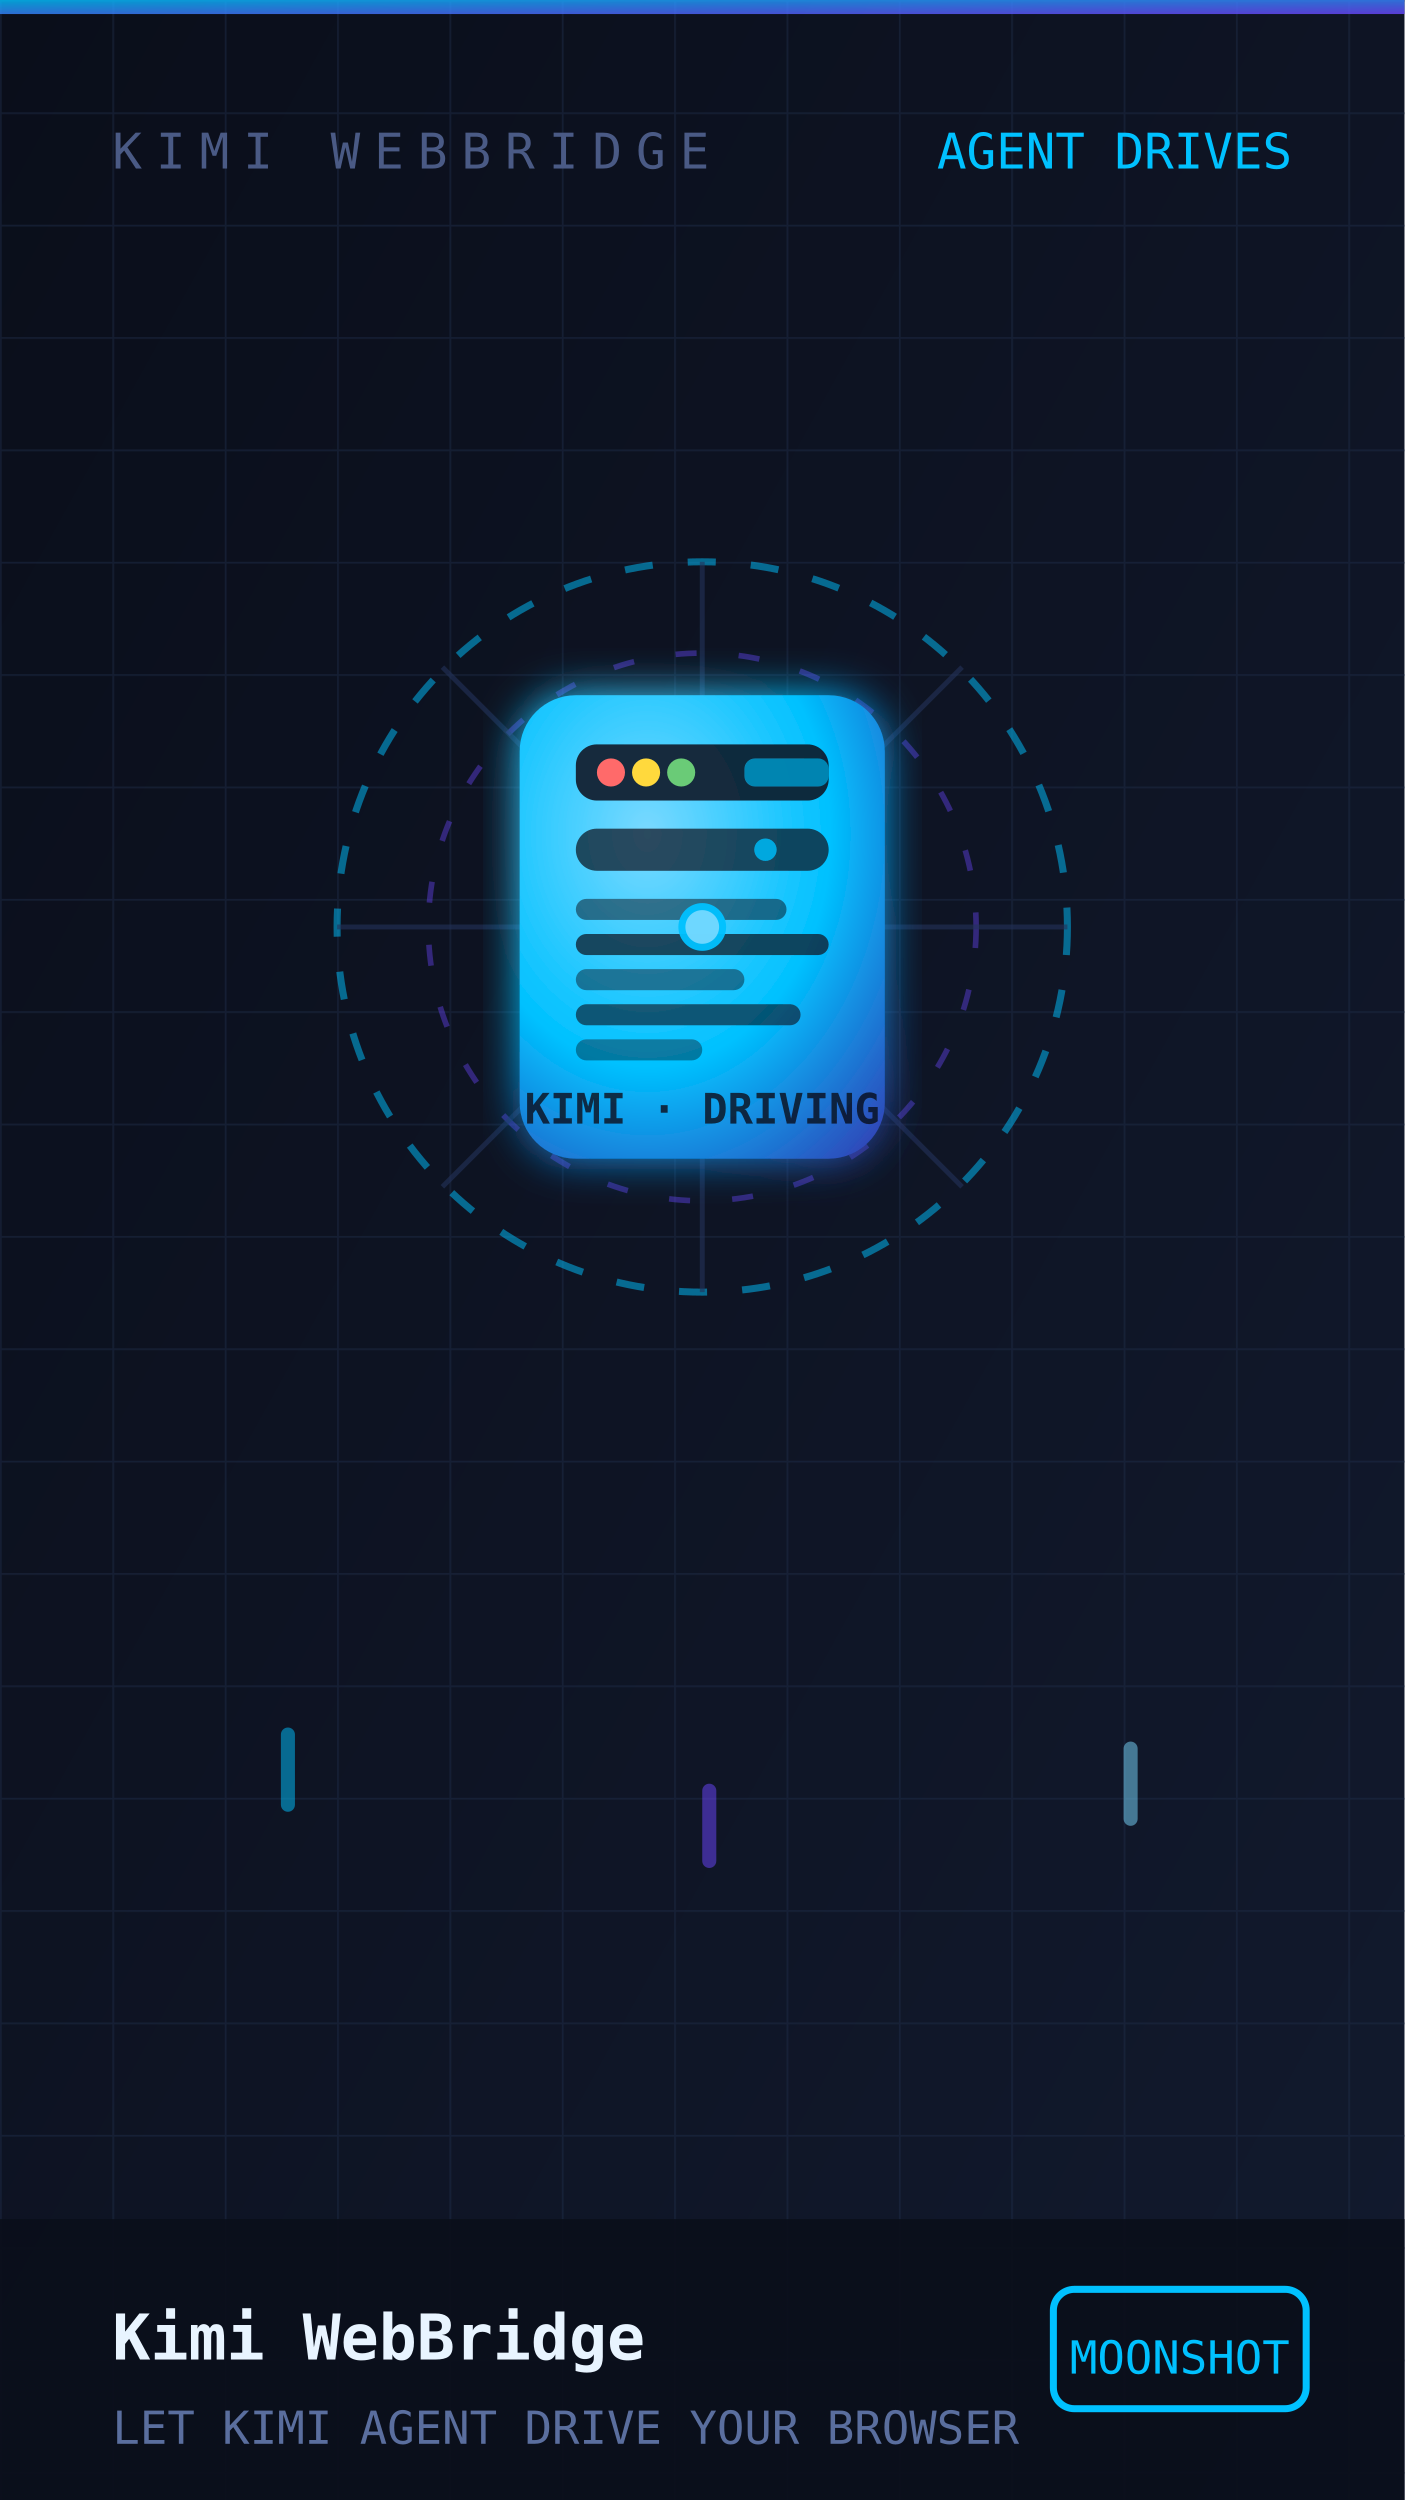
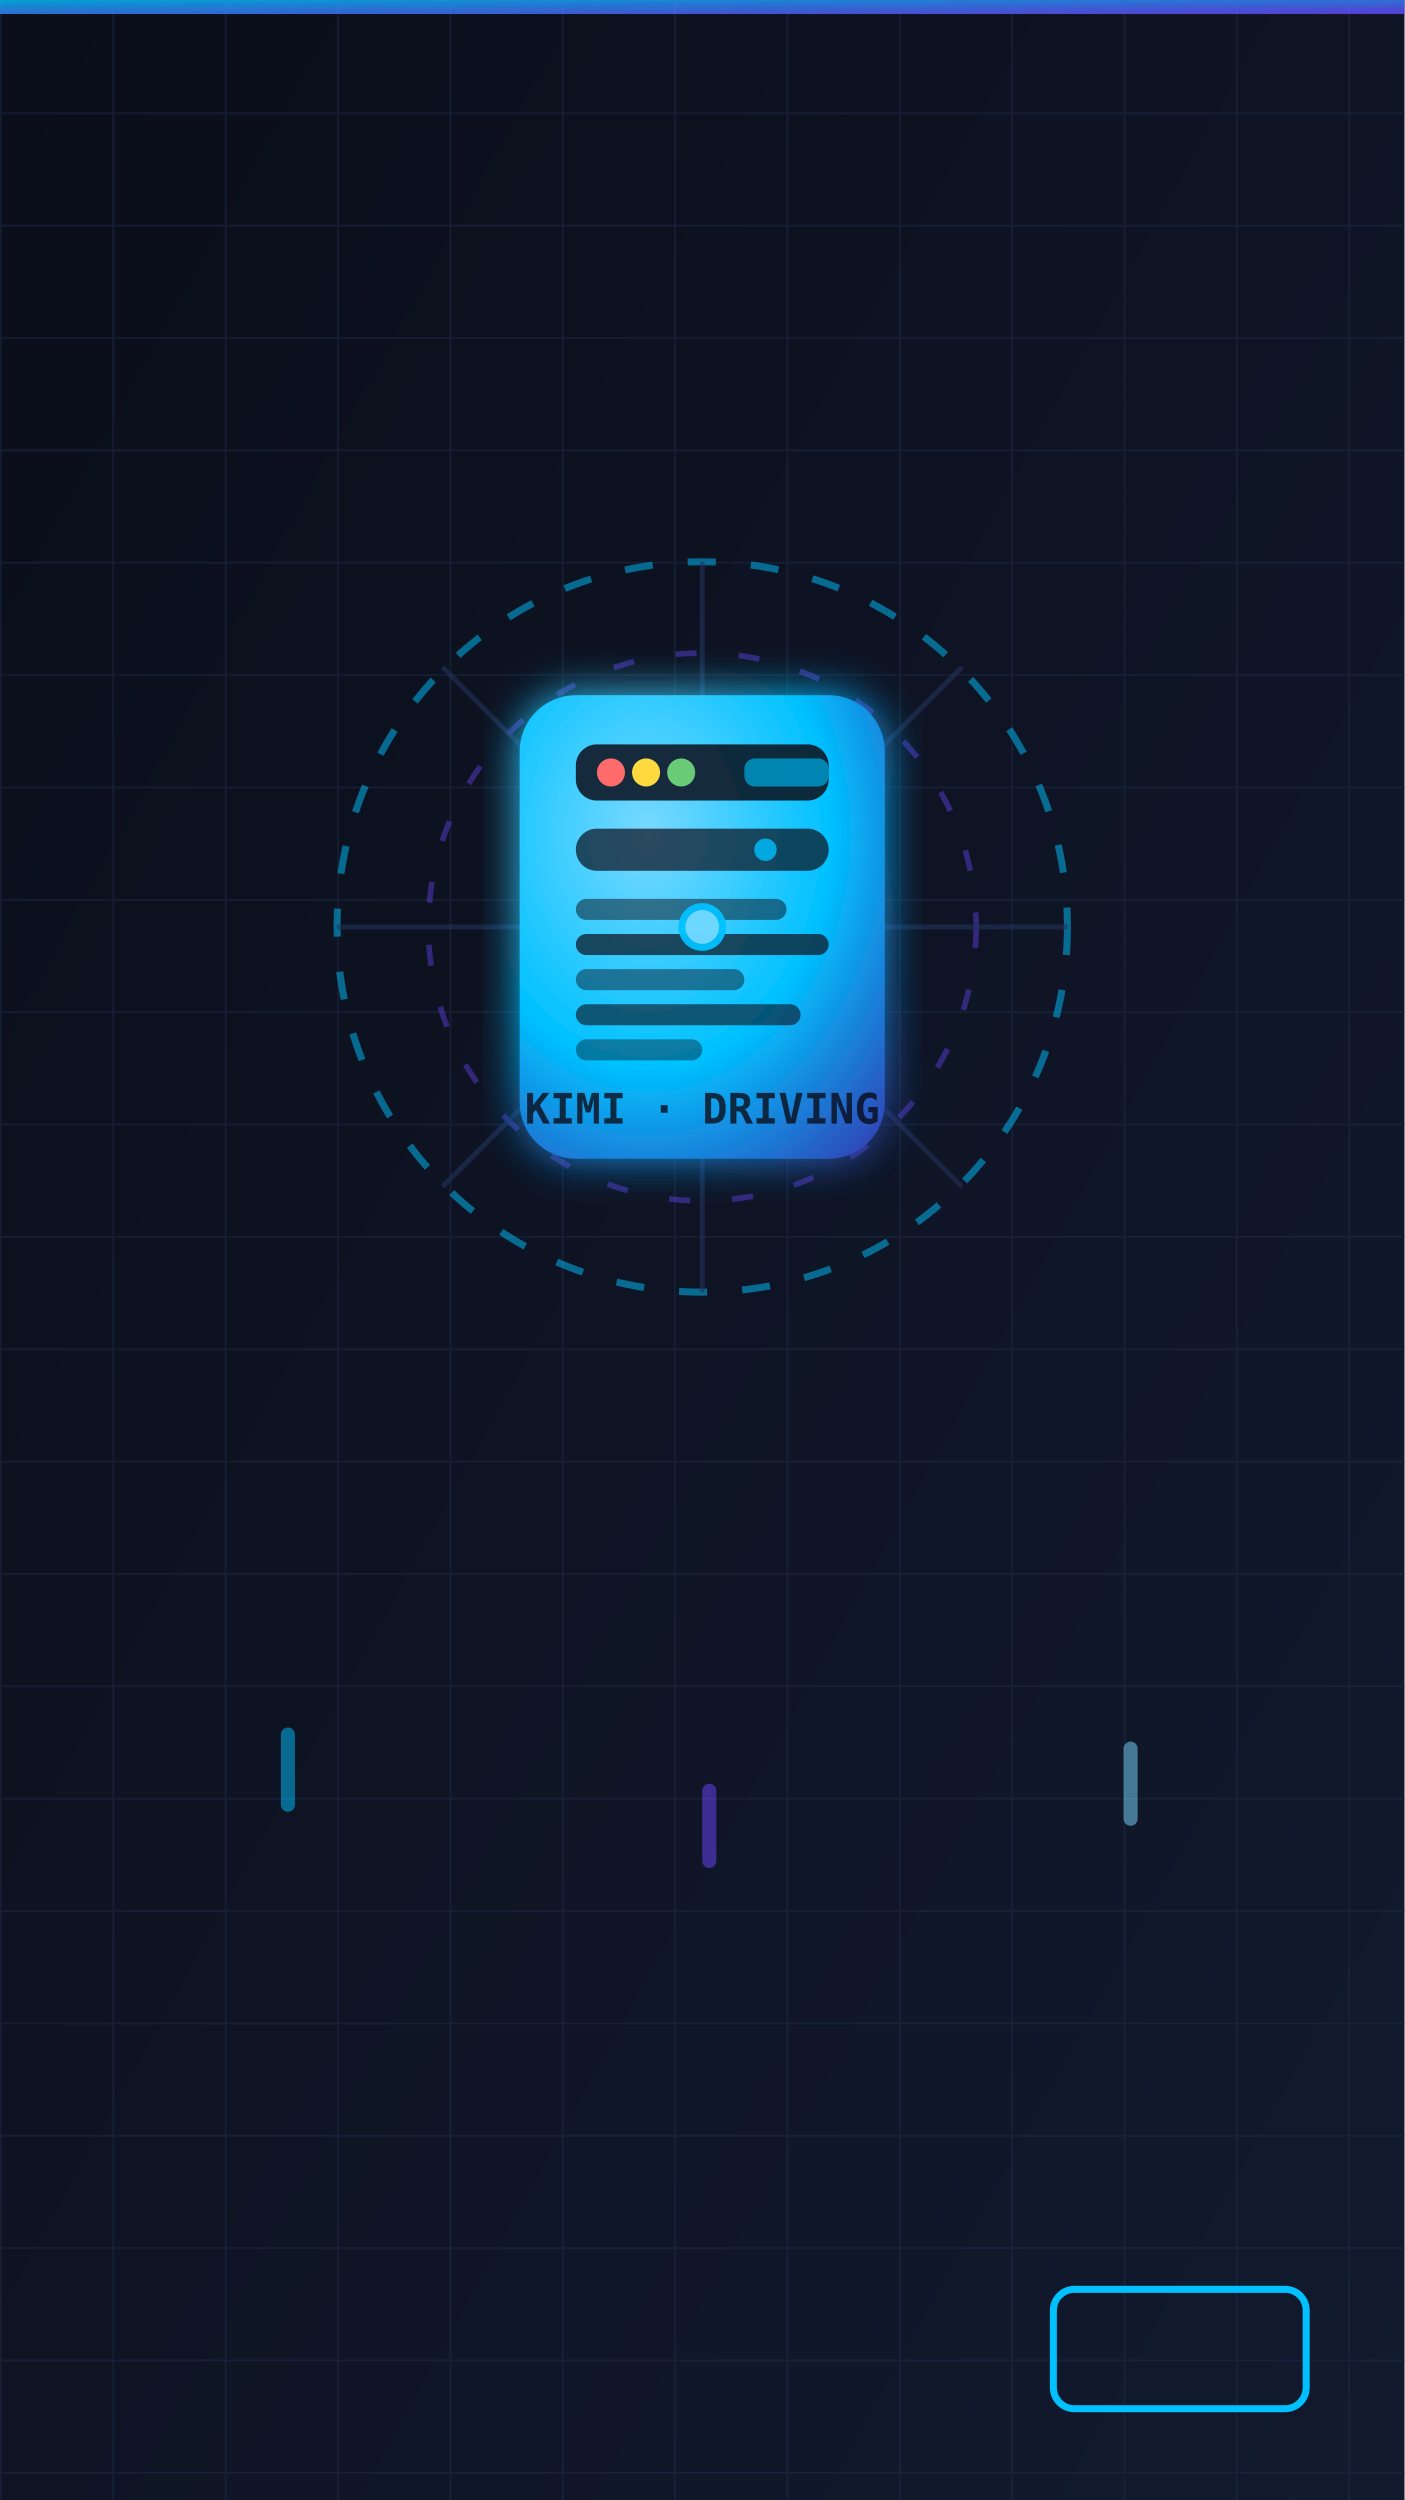
<svg xmlns="http://www.w3.org/2000/svg" width="200" height="356" viewBox="0 0 200 356">
  <defs>
    <linearGradient id="bg" x1="0" y1="0" x2="1" y2="1">
      <stop offset="0" stop-color="#0A0E1A" />
      <stop offset="1" stop-color="#121A2E" />
    </linearGradient>
    <linearGradient id="kimiGrad" x1="0" y1="0" x2="1" y2="1">
      <stop offset="0" stop-color="#00C1FF" />
      <stop offset="1" stop-color="#6B46FF" />
    </linearGradient>
    <radialGradient id="coreGrad" cx="0.35" cy="0.3" r="1">
      <stop offset="0" stop-color="#7AD9FF" />
      <stop offset="0.5" stop-color="#00C1FF" />
      <stop offset="1" stop-color="#3B2BA8" />
    </radialGradient>
    <filter id="glow">
      <feGaussianBlur stdDeviation="3" result="b" />
      <feMerge>
        <feMergeNode in="b" />
        <feMergeNode in="SourceGraphic" />
      </feMerge>
    </filter>
    <pattern id="grid" width="16" height="16" patternUnits="userSpaceOnUse">
      <path d="M16 0H0V16" fill="none" stroke="#1D2A45" stroke-width="0.5" />
    </pattern>
  </defs>
  <rect width="200" height="356" fill="url(#bg)" />
  <rect width="200" height="356" fill="url(#grid)" opacity="0.5" />
  <rect x="0" y="0" width="200" height="2" fill="url(#kimiGrad)" opacity="0.8" />
-   <text x="16" y="24" font-family="monospace" font-size="7" fill="#4A5A85" letter-spacing="2">KIMI WEBBRIDGE</text>
-   <text x="184" y="24" font-family="monospace" font-size="7" fill="#00C1FF" text-anchor="end">AGENT DRIVES</text>
  <g transform="translate(100,132)">
    <g>
      <circle r="52" fill="none" stroke="#00C1FF" stroke-width="1" stroke-dasharray="4 5" opacity="0.5">
        <animateTransform attributeName="transform" type="rotate" from="0 0 0" to="360 0 0" dur="14s" repeatCount="indefinite" />
      </circle>
    </g>
    <g>
      <circle r="39" fill="none" stroke="#6B46FF" stroke-width="0.8" stroke-dasharray="3 6" opacity="0.4">
        <animateTransform attributeName="transform" type="rotate" from="360 0 0" to="0 0 0" dur="20s" repeatCount="indefinite" />
      </circle>
    </g>
    <g stroke="#23325A" stroke-width="0.7" opacity="0.6">
      <line x1="0" y1="-52" x2="0" y2="52" />
      <line x1="-52" y1="0" x2="52" y2="0" />
      <line x1="-37" y1="-37" x2="37" y2="37" />
      <line x1="37" y1="-37" x2="-37" y2="37" />
    </g>
    <g filter="url(#glow)">
      <rect x="-26" y="-33" width="52" height="66" rx="8" fill="url(#coreGrad)">
        <animate attributeName="y" values="-33;-36;-33" dur="3.2s" repeatCount="indefinite" />
      </rect>
      <rect x="-18" y="-26" width="36" height="8" rx="3" fill="#0A0E1A" opacity="0.85" />
      <circle cx="-13" cy="-22" r="2" fill="#FF6B6B" />
      <circle cx="-8" cy="-22" r="2" fill="#FFD93D" />
      <circle cx="-3" cy="-22" r="2" fill="#6BCB77" />
      <rect x="6" y="-24" width="12" height="4" rx="1.5" fill="#00C1FF" opacity="0.6" />
      <rect x="-18" y="-14" width="36" height="6" rx="3" fill="#0A0E1A" opacity="0.7" />
      <circle cx="9" cy="-11" r="1.6" fill="#00C1FF" opacity="0.8" />
      <rect x="-18" y="-4" width="30" height="3" rx="1.5" fill="#0A0E1A" opacity="0.5" />
      <rect x="-18" y="1" width="36" height="3" rx="1.5" fill="#0A0E1A" opacity="0.7" />
      <rect x="-18" y="6" width="24" height="3" rx="1.5" fill="#0A0E1A" opacity="0.45" />
      <rect x="-18" y="11" width="32" height="3" rx="1.5" fill="#0A0E1A" opacity="0.6" />
      <rect x="-18" y="16" width="18" height="3" rx="1.5" fill="#0A0E1A" opacity="0.4" />
      <text x="0" y="28" text-anchor="middle" font-family="monospace" font-size="6" fill="#0A0E1A" opacity="0.8" font-weight="bold">KIMI · DRIVING</text>
    </g>
    <g>
      <circle r="3.4" fill="#00C1FF" opacity="0.95">
        <animateMotion dur="5.5s" repeatCount="indefinite" path="M0,-52 A52,52 0 1,1 -0.01,-52 Z" />
      </circle>
    </g>
    <g>
      <circle r="2.4" fill="#7AD9FF" opacity="0.9">
        <animateMotion dur="8s" repeatCount="indefinite" path="M0,-39 A39,39 0 1,0 -0.01,-39 Z" begin="2.7s" />
      </circle>
    </g>
  </g>
  <g opacity="0.5">
    <rect x="40" y="246" width="2" height="12" rx="1" fill="#00C1FF">
      <animate attributeName="y" from="246" to="200" dur="2.6s" repeatCount="indefinite" />
      <animate attributeName="opacity" from="0.8" to="0" dur="2.6s" repeatCount="indefinite" />
    </rect>
    <rect x="100" y="254" width="2" height="12" rx="1" fill="#6B46FF">
      <animate attributeName="y" from="254" to="200" dur="3s" repeatCount="indefinite" begin="0.6s" />
      <animate attributeName="opacity" from="0.8" to="0" dur="3s" repeatCount="indefinite" begin="0.6s" />
    </rect>
    <rect x="160" y="248" width="2" height="12" rx="1" fill="#7AD9FF">
      <animate attributeName="y" from="248" to="200" dur="2.8s" repeatCount="indefinite" begin="1.2s" />
      <animate attributeName="opacity" from="0.8" to="0" dur="2.8s" repeatCount="indefinite" begin="1.2s" />
    </rect>
  </g>
-   <rect x="0" y="316" width="200" height="40" fill="#0A0E1A" opacity="0.92" />
-   <text x="16" y="336" font-family="monospace" font-size="9" fill="#E8F4FF" font-weight="bold">Kimi WebBridge</text>
-   <text x="16" y="348" font-family="monospace" font-size="6.5" fill="#5A6E9E">LET KIMI AGENT DRIVE YOUR BROWSER</text>
  <rect x="150" y="326" width="36" height="17" rx="3" fill="none" stroke="#00C1FF" stroke-width="1" />
-   <text x="168" y="338" font-family="monospace" font-size="6.5" fill="#00C1FF" text-anchor="middle">MOONSHOT</text>
</svg>
